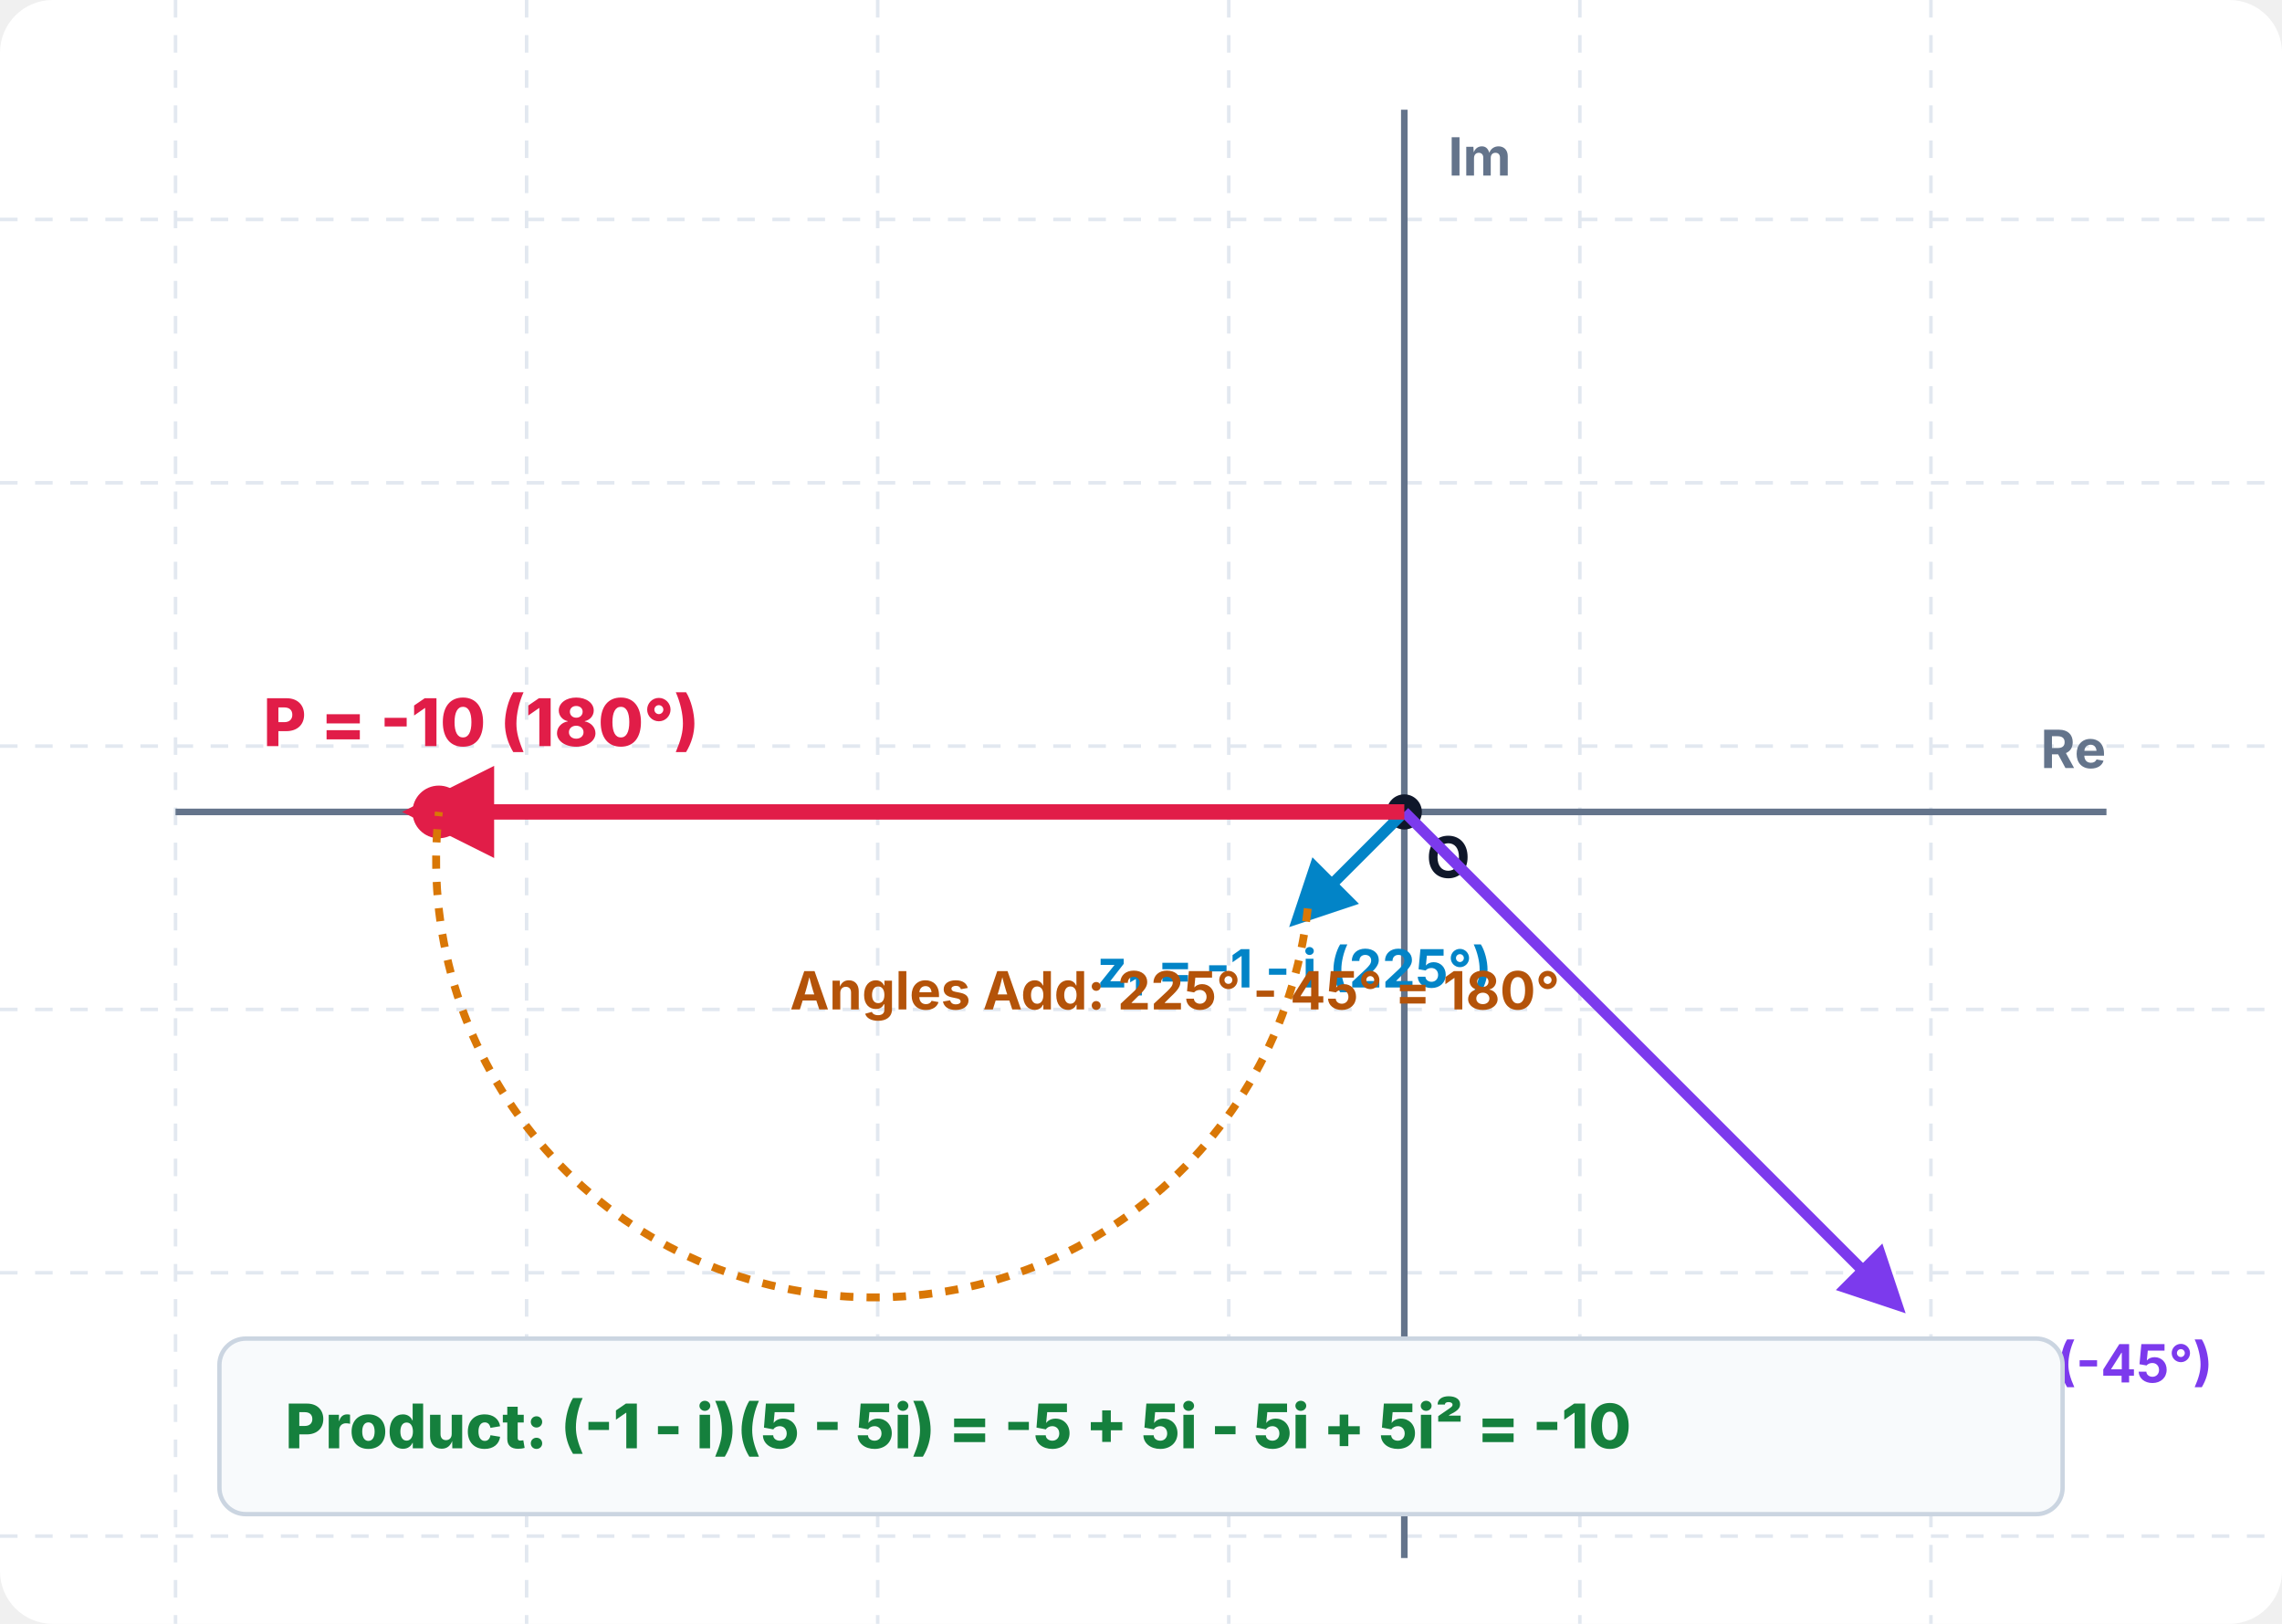
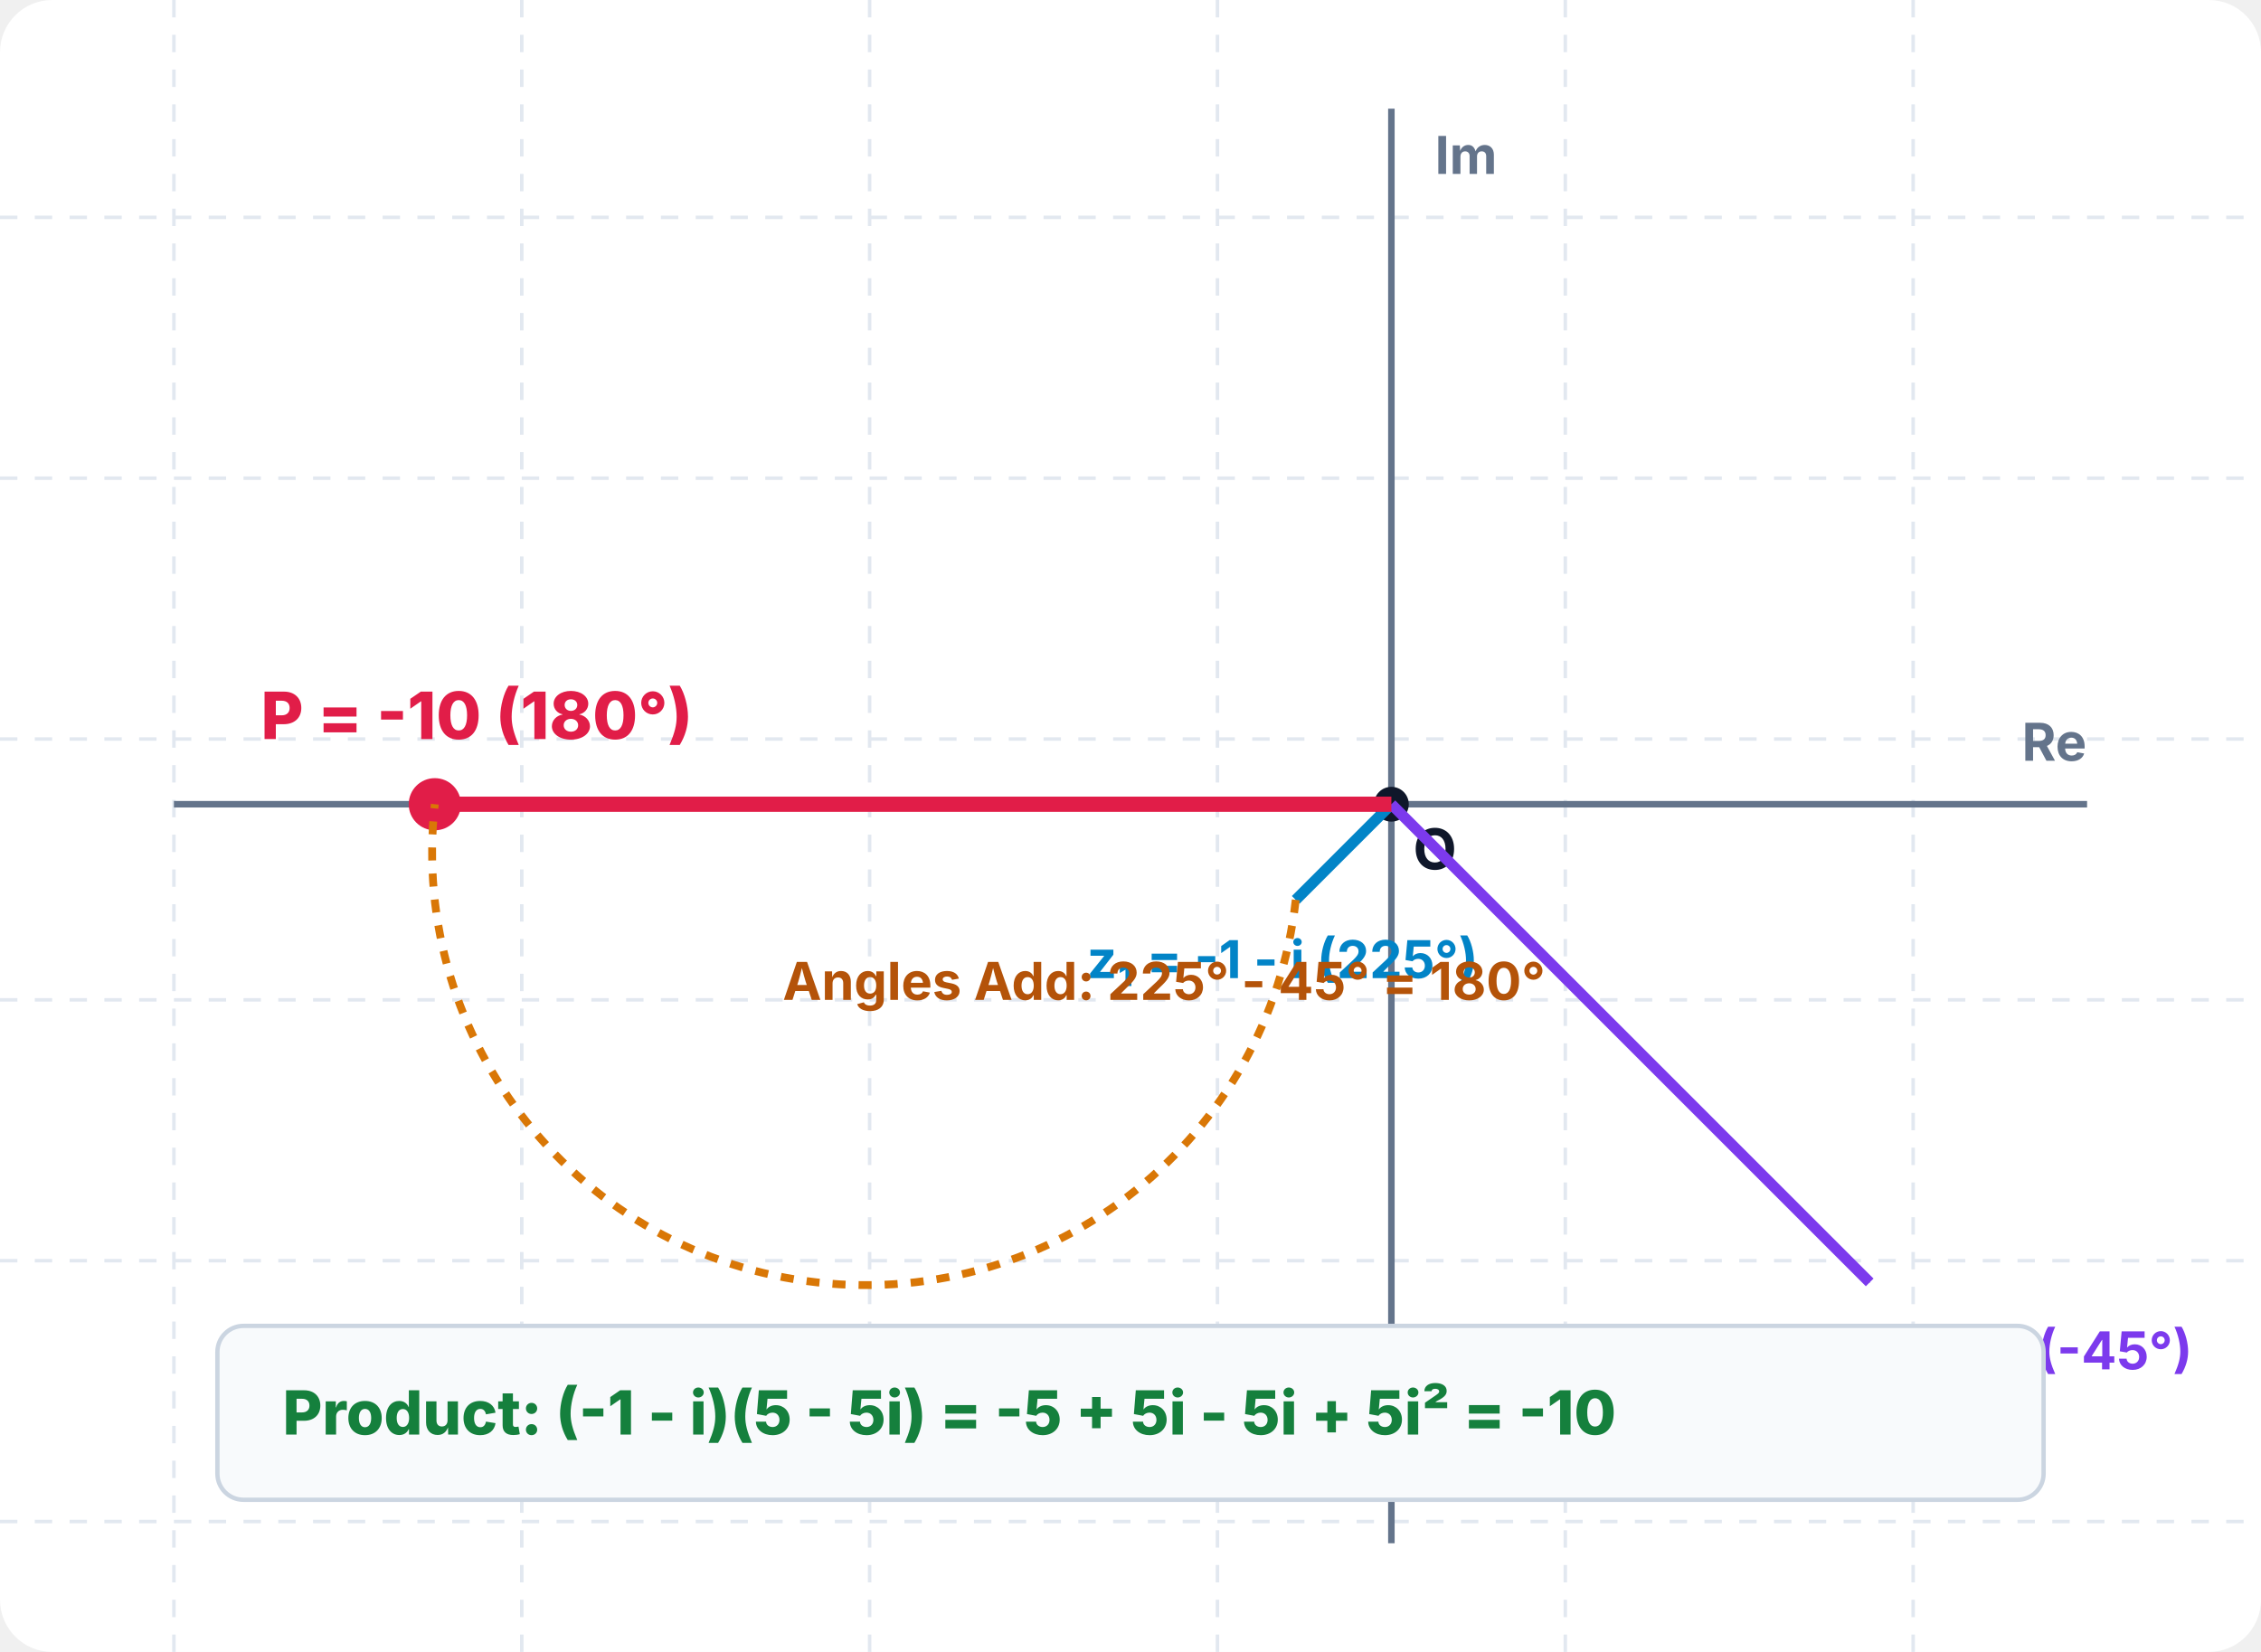
- <svg xmlns="http://www.w3.org/2000/svg" viewBox="0 0 520 370" width="100%" height="100%" style="background-color: #ffffff; font-family: system-ui, -apple-system, sans-serif;">
+ <svg xmlns="http://www.w3.org/2000/svg" viewBox="0 0 520 380" width="100%" height="100%" style="background-color: #ffffff; font-family: system-ui, -apple-system, sans-serif;">
  <defs>
-     <marker id="arrow" viewBox="0 0 10 10" refX="6" refY="5" markerWidth="6" markerHeight="6" orient="auto-start-reverse">
+     <marker id="arrow" viewBox="0 0 520 380" refX="6" refY="5" markerWidth="6" markerHeight="6" orient="auto-start-reverse">
      <path d="M 0 0 L 10 5 L 0 10 z" fill="#0284c7" />
    </marker>
-     <marker id="arrowPurple" viewBox="0 0 10 10" refX="6" refY="5" markerWidth="6" markerHeight="6" orient="auto-start-reverse">
+     <marker id="arrowPurple" viewBox="0 0 520 380" refX="6" refY="5" markerWidth="6" markerHeight="6" orient="auto-start-reverse">
      <path d="M 0 0 L 10 5 L 0 10 z" fill="#7c3aed" />
    </marker>
-     <marker id="arrowRed" viewBox="0 0 10 10" refX="6" refY="5" markerWidth="6" markerHeight="6" orient="auto-start-reverse">
+     <marker id="arrowRed" viewBox="0 0 520 380" refX="6" refY="5" markerWidth="6" markerHeight="6" orient="auto-start-reverse">
      <path d="M 0 0 L 10 5 L 0 10 z" fill="#e11d48" />
    </marker>
  </defs>
-   <rect width="520" height="370" fill="#ffffff" rx="12" />
+   <rect width="520" height="380" fill="#ffffff" rx="12" />
  <g stroke="#e2e8f0" stroke-width="0.8" stroke-dasharray="4,4">
-     <line x1="40" y1="0" x2="40" y2="370" />
-     <line x1="120" y1="0" x2="120" y2="370" />
-     <line x1="200" y1="0" x2="200" y2="370" />
-     <line x1="280" y1="0" x2="280" y2="370" />
-     <line x1="360" y1="0" x2="360" y2="370" />
-     <line x1="440" y1="0" x2="440" y2="370" />
+     <line x1="40" y1="0" x2="40" y2="380" />
+     <line x1="120" y1="0" x2="120" y2="380" />
+     <line x1="200" y1="0" x2="200" y2="380" />
+     <line x1="280" y1="0" x2="280" y2="380" />
+     <line x1="360" y1="0" x2="360" y2="380" />
+     <line x1="440" y1="0" x2="440" y2="380" />
    <line x1="0" y1="50" x2="520" y2="50" />
    <line x1="0" y1="110" x2="520" y2="110" />
    <line x1="0" y1="170" x2="520" y2="170" />
    <line x1="0" y1="230" x2="520" y2="230" />
    <line x1="0" y1="290" x2="520" y2="290" />
    <line x1="0" y1="350" x2="520" y2="350" />
  </g>
  <g transform="translate(0, -45)">
    <line x1="40" y1="230" x2="480" y2="230" stroke="#64748b" stroke-width="1.5" />
    <text x="465" y="220" fill="#64748b" font-size="12" font-weight="700">Re</text>
    <line x1="320" y1="400" x2="320" y2="70" stroke="#64748b" stroke-width="1.5" />
    <text x="330" y="85" fill="#64748b" font-size="12" font-weight="700">Im</text>
    <circle cx="320" cy="230" r="4" fill="#0f172a" />
    <text x="325" y="245" fill="#0f172a" font-size="13" font-weight="bold">O</text>
    <line x1="320" y1="230" x2="298" y2="252" stroke="#0284c7" stroke-width="2.5" marker-end="url(#arrow)" />
    <text x="250" y="270" fill="#0284c7" font-size="12" font-weight="bold">z₁ = -1 - i (225°)</text>
    <line x1="320" y1="230" x2="430" y2="340" stroke="#7c3aed" stroke-width="2.5" marker-end="url(#arrowPurple)" />
    <text x="410" y="360" fill="#7c3aed" font-size="12" font-weight="bold">z₂ = 5 - 5i (-45°)</text>
    <line x1="320" y1="230" x2="100" y2="230" stroke="#e11d48" stroke-width="3.5" marker-end="url(#arrowRed)" />
    <circle cx="100" cy="230" r="6" fill="#e11d48" />
    <text x="60" y="215" fill="#e11d48" font-size="15" font-weight="800">P = -10 (180°)</text>
    <path d="M 298 252 A 30 30 0 0 1 100 230" fill="none" stroke="#d97706" stroke-width="1.8" stroke-dasharray="3,3" />
    <text x="180" y="275" fill="#b45309" font-size="12" font-weight="bold">Angles Add: 225° - 45° = 180°</text>
    <rect x="50" y="350" width="420" height="40" fill="#f8fafc" rx="6" stroke="#cbd5e1" stroke-width="1" />
    <text x="65" y="375" fill="#15803d" font-size="14" font-weight="800">Product: (-1 - i)(5 - 5i) = -5 + 5i - 5i + 5i² = -10</text>
  </g>
</svg>
